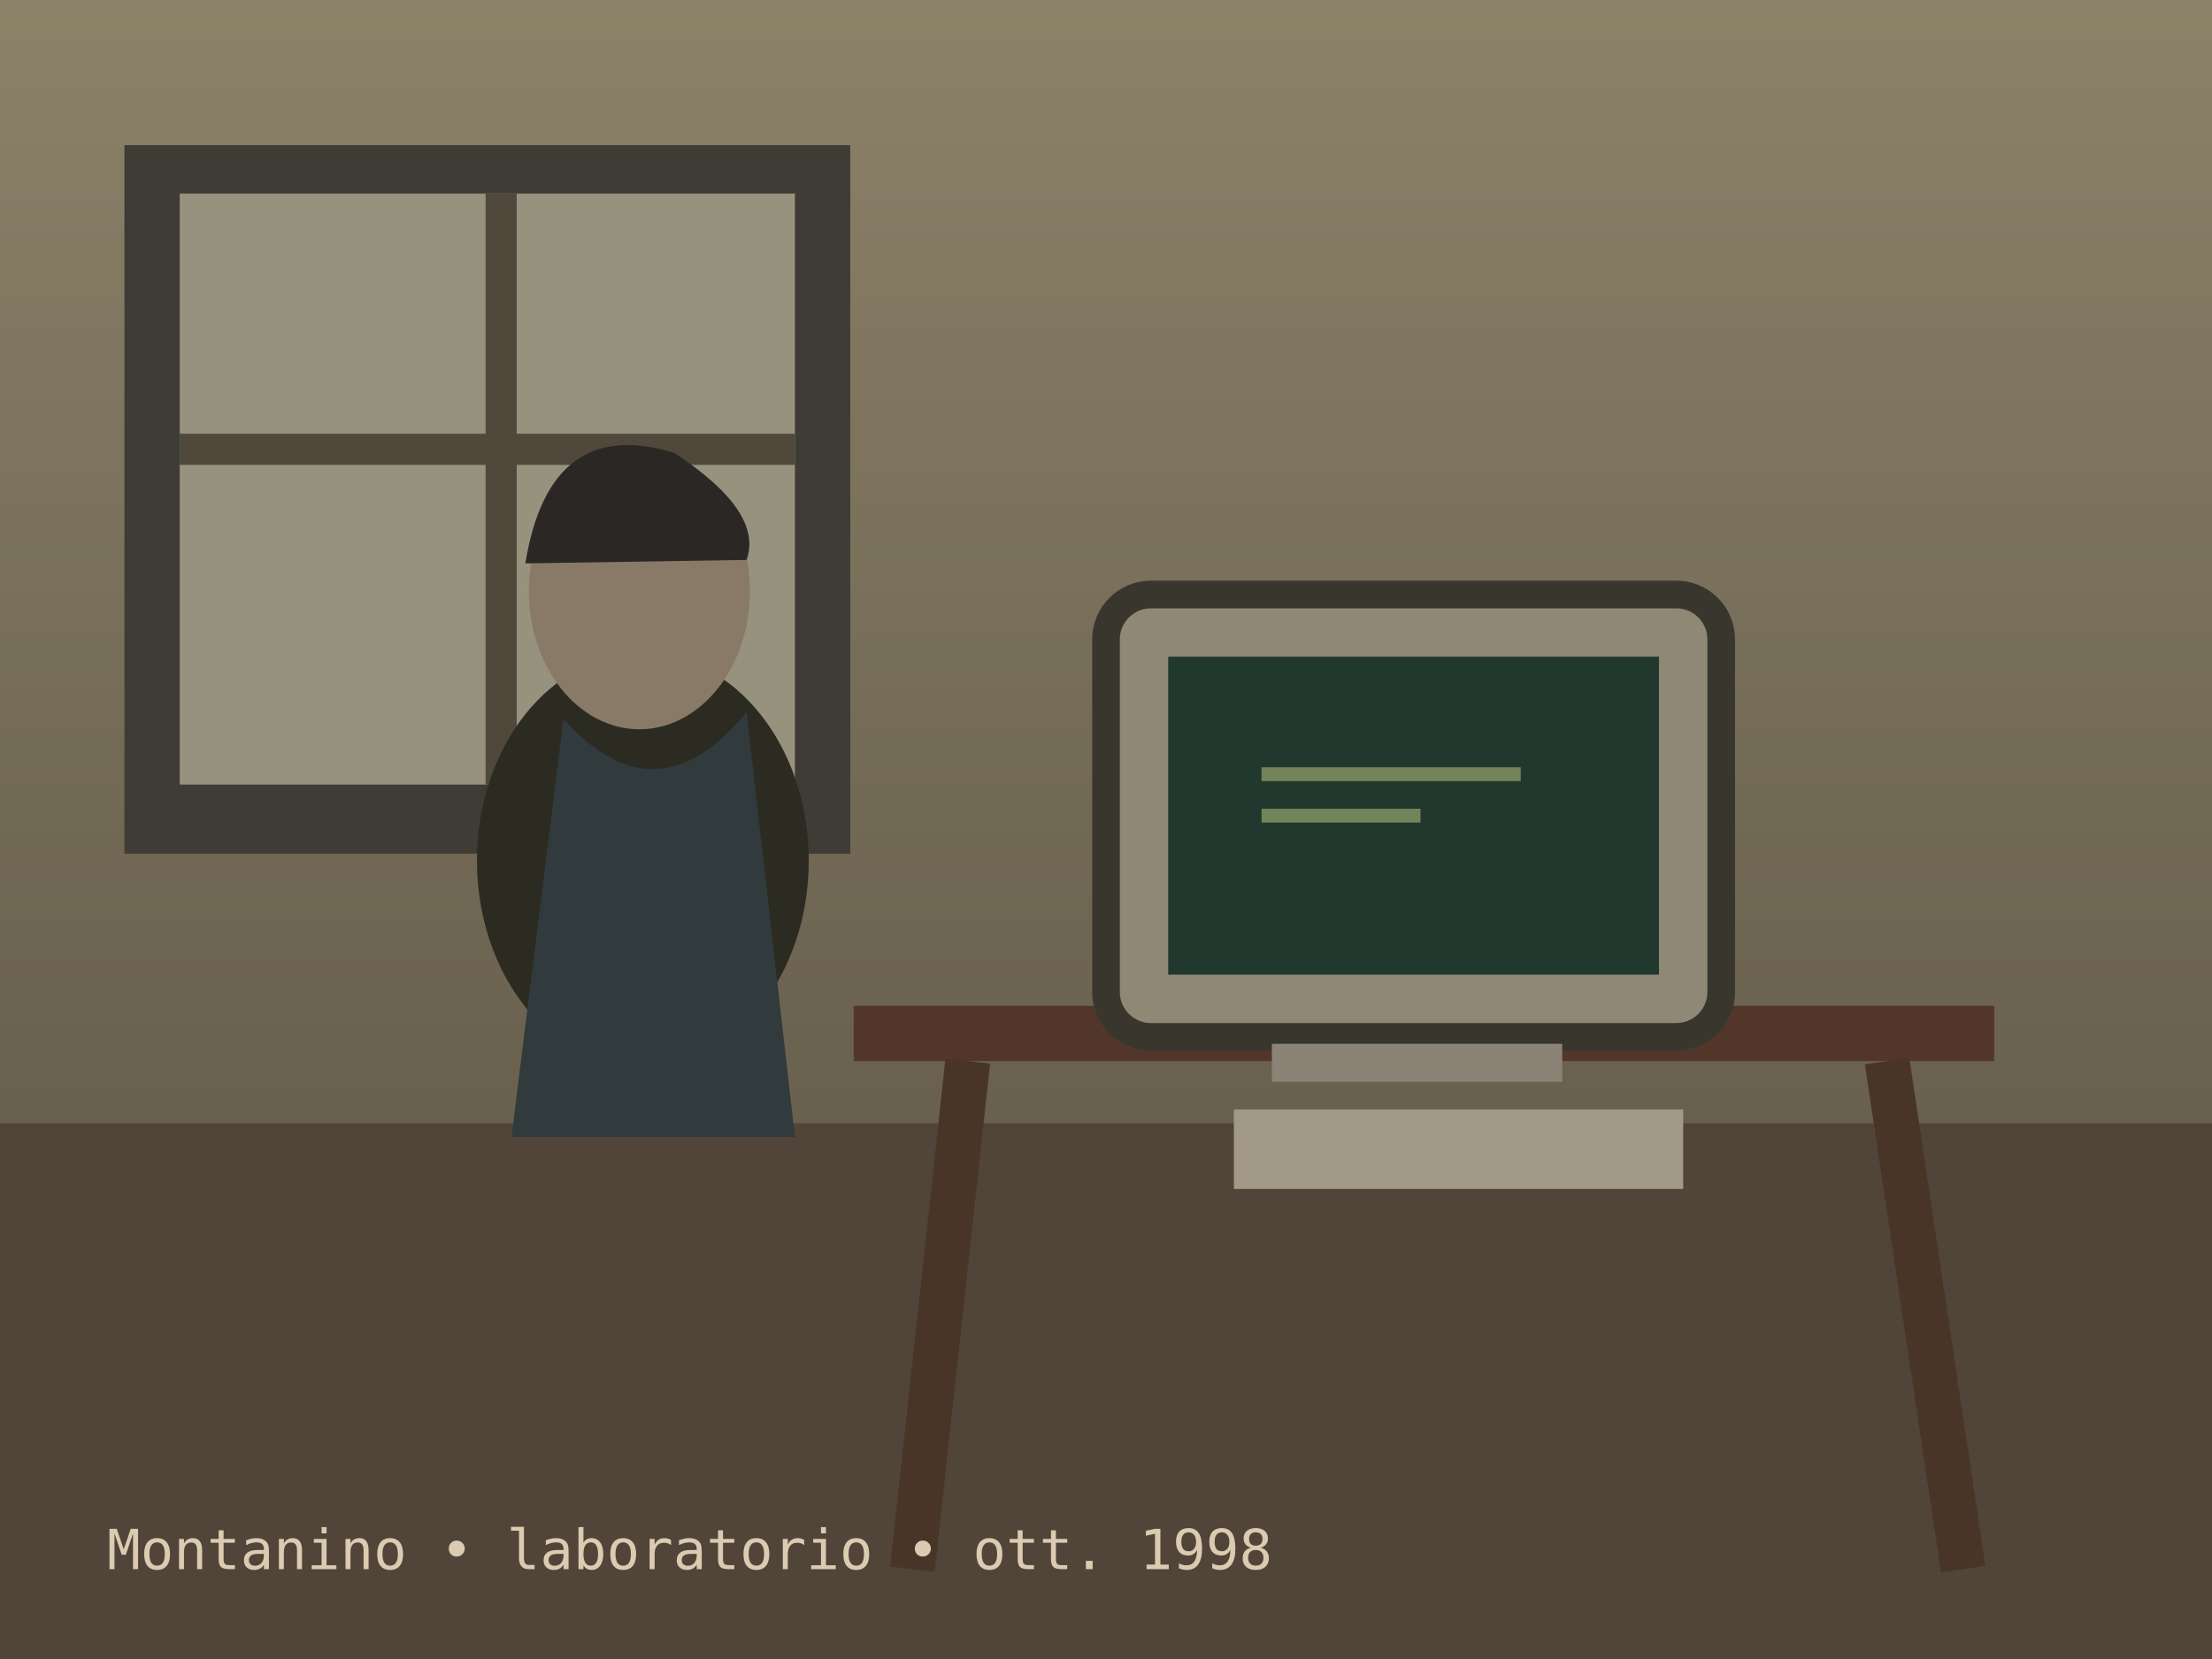
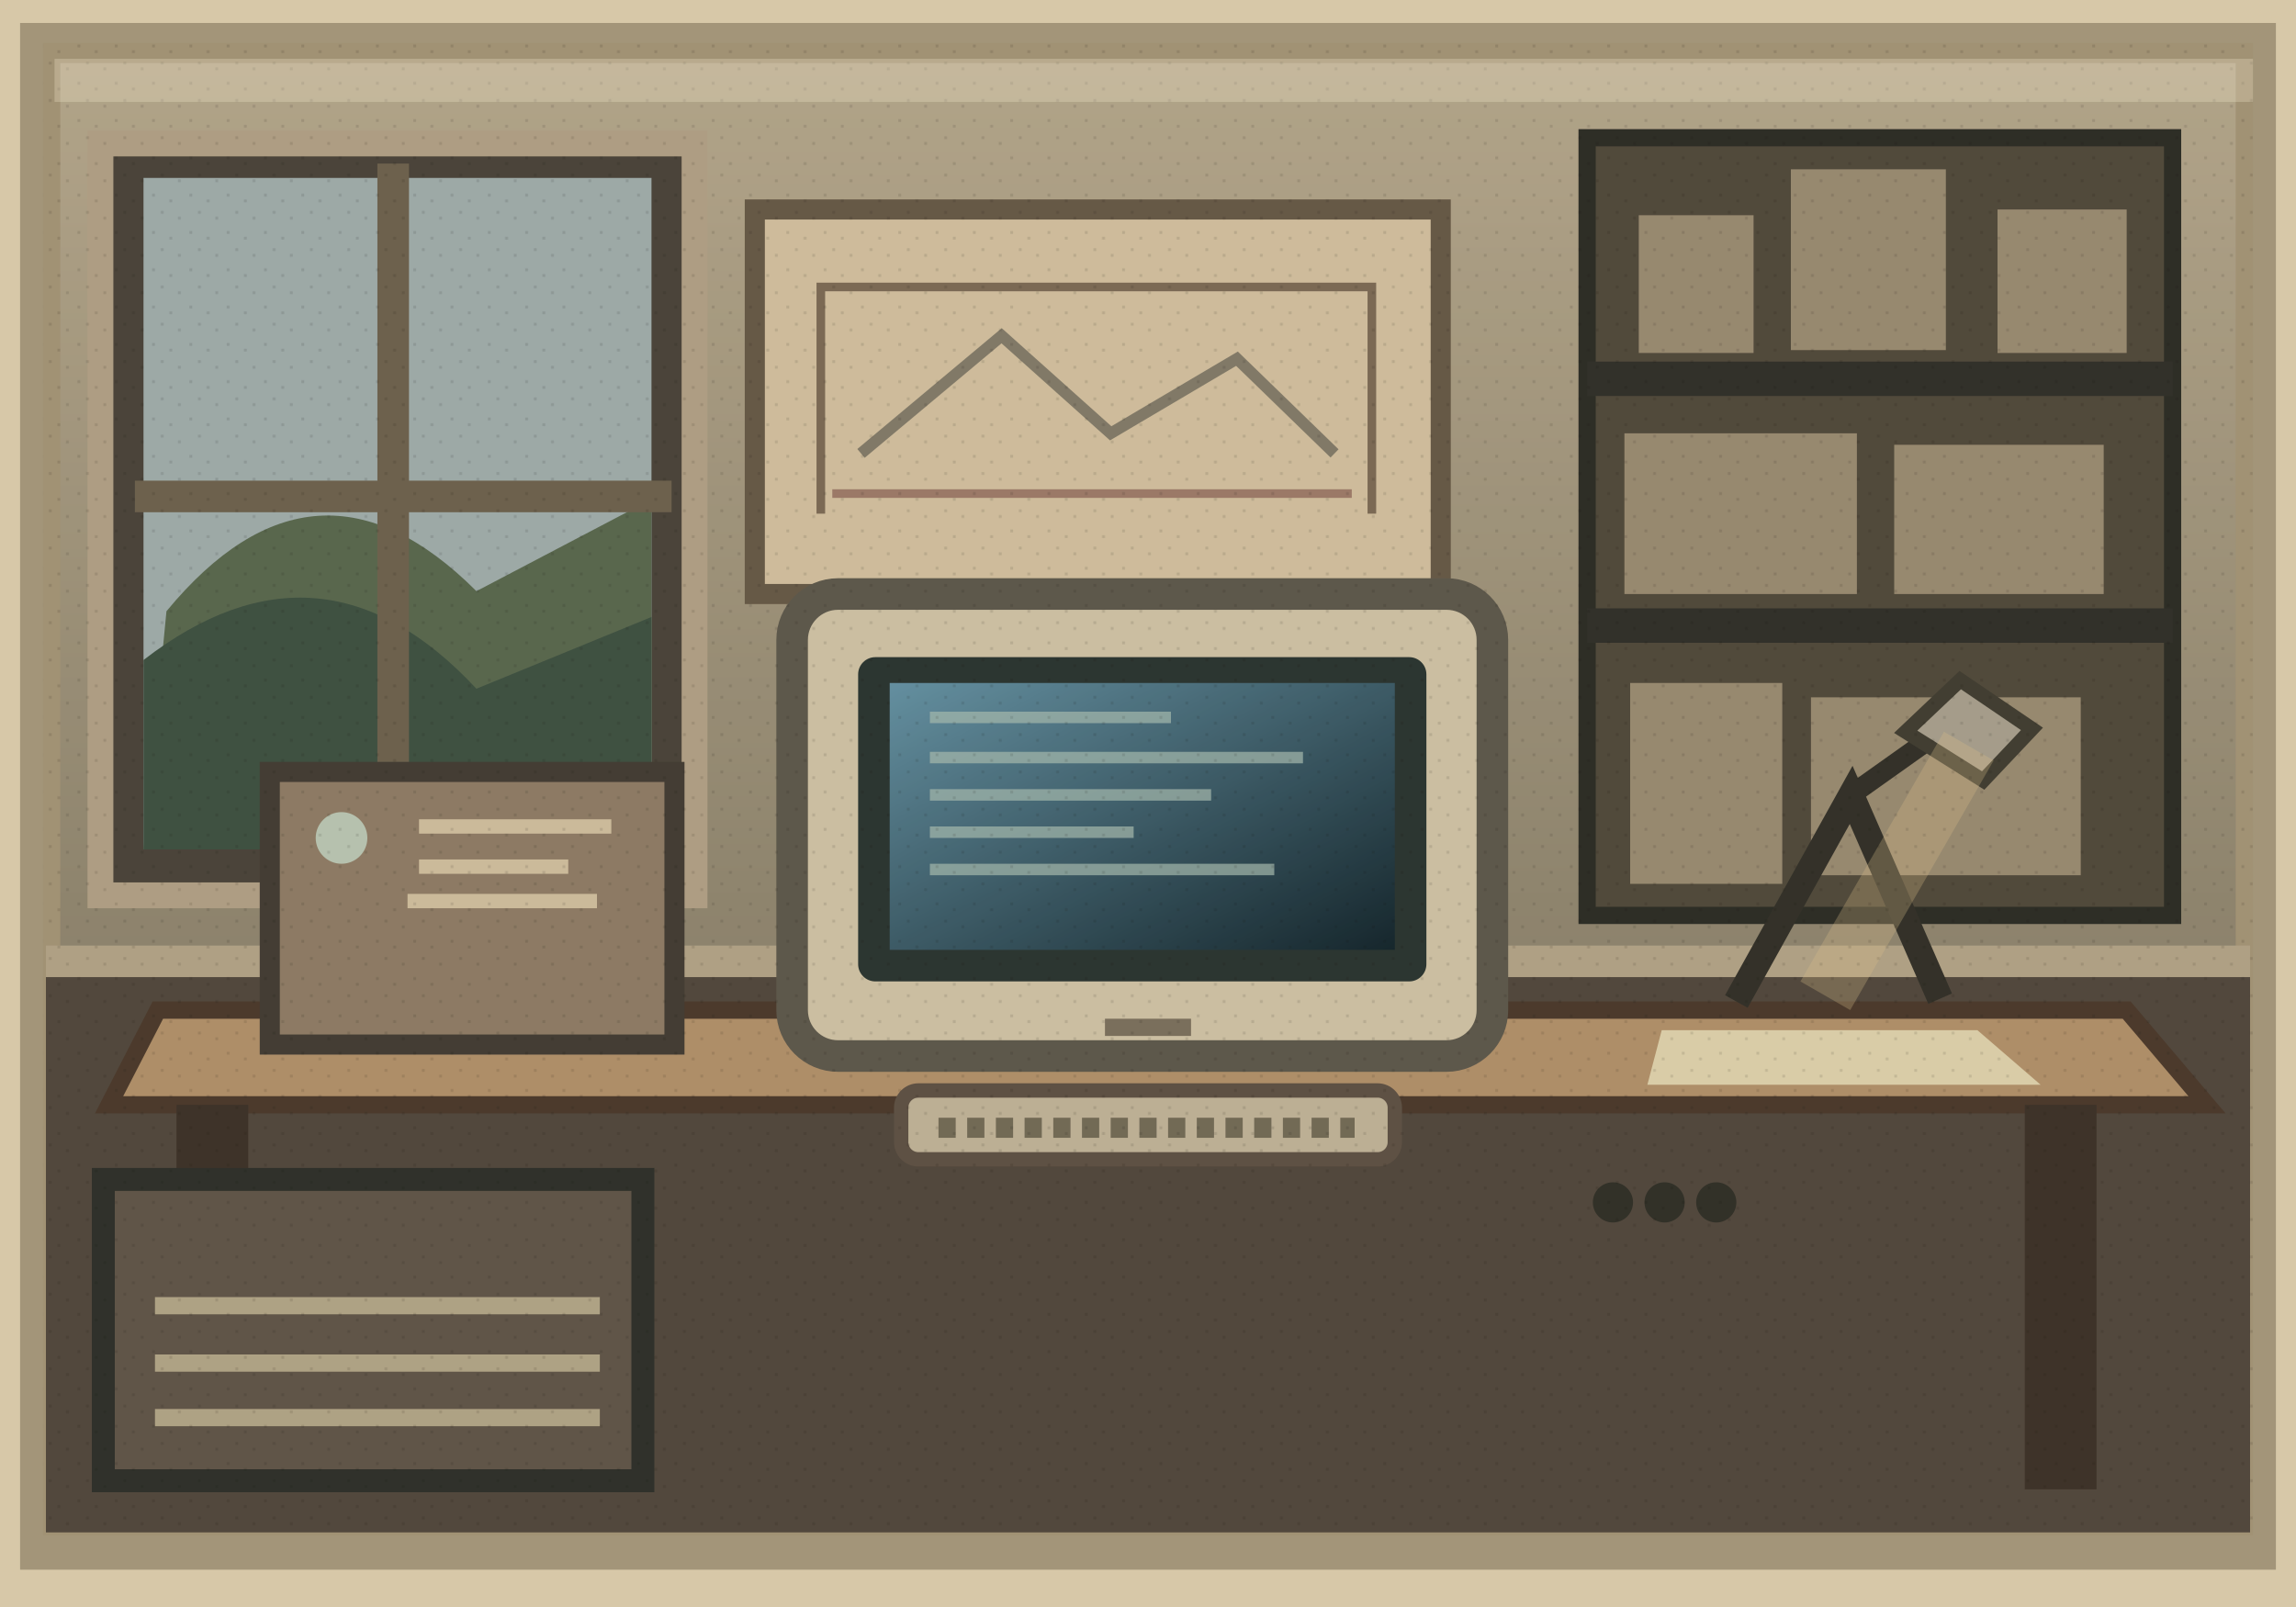
- <svg xmlns="http://www.w3.org/2000/svg" viewBox="0 0 640 480">
+ <svg xmlns="http://www.w3.org/2000/svg" viewBox="0 0 800 560" role="img" aria-label="Fotografia illustrata del laboratorio di Montanino nel 1998">
  <defs>
-     <filter id="grain">
-       <feTurbulence type="fractalNoise" baseFrequency=".58" numOctaves="3" seed="4" result="n" />
-       <feColorMatrix in="n" type="saturate" values="0" />
-       <feComponentTransfer>
-         <feFuncA type="linear" slope=".17" />
-       </feComponentTransfer>
-       <feBlend in="SourceGraphic" mode="multiply" />
-     </filter>
    <linearGradient id="wall" x2="0" y2="1">
-       <stop stop-color="#b8aa89" />
-       <stop offset="1" stop-color="#736956" />
+       <stop stop-color="#b6aa91" />
+       <stop offset="1" stop-color="#706b5b" />
    </linearGradient>
+     <linearGradient id="desk" x2="0" y2="1">
+       <stop stop-color="#96765c" />
+       <stop offset="1" stop-color="#4d342a" />
+     </linearGradient>
+     <linearGradient id="screen" x2="1" y2="1">
+       <stop stop-color="#5e92aa" />
+       <stop offset="1" stop-color="#071d29" />
+     </linearGradient>
+     <pattern id="noise" width="13" height="13" patternUnits="userSpaceOnUse">
+       <path d="M1 3h1M7 5h1M10 11h1M4 9h1" stroke="#000" opacity=".15" />
+     </pattern>
  </defs>
-   <rect width="640" height="480" fill="url(#wall)" />
-   <rect y="325" width="640" height="155" fill="#6b5a4b" />
-   <rect x="36" y="42" width="210" height="205" fill="#514f46" />
-   <rect x="52" y="56" width="178" height="171" fill="#c5c0a5" />
-   <path d="M145 56 V227 M52 130 H230" stroke="#685f4d" stroke-width="9" />
-   <rect x="247" y="291" width="330" height="16" fill="#6d4737" />
-   <path d="M280 307 L264 454 M546 307 L568 454" stroke="#604634" stroke-width="13" />
-   <rect x="320" y="172" width="178" height="128" rx="13" fill="#bbb39a" stroke="#4b473d" stroke-width="8" />
-   <rect x="338" y="190" width="142" height="92" fill="#2b493c" />
-   <path d="M365 224 h75 m-75 12 h46" stroke="#97ae78" stroke-width="4" />
-   <rect x="368" y="302" width="84" height="11" fill="#b7ad9b" />
-   <rect x="357" y="321" width="130" height="23" fill="#d5c9b0" />
-   <ellipse cx="186" cy="249" rx="48" ry="60" fill="#38382d" />
-   <ellipse cx="185" cy="171" rx="32" ry="40" fill="#b4a088" />
-   <path d="M152 163 Q159 120 195 131 Q221 148 216 162" fill="#38332f" />
-   <path d="M163 208 Q190 238 216 206 L230 329 L148 329Z" fill="#414c4f" />
-   <rect width="640" height="480" opacity=".24" filter="url(#grain)" />
-   <text x="31" y="454" font-family="monospace" font-size="16" fill="#dacbb1">Montanino • laboratorio • ott. 1998</text>
+   <rect width="800" height="560" fill="#d7c8a8" />
+   <rect x="14" y="15" width="772" height="525" fill="url(#wall)" stroke="#a39579" stroke-width="14" />
+   <path d="M16 340h768v194H16z" fill="#4a423b" />
+   <path d="M16 335h768" stroke="#b3a58b" stroke-width="11" />
+   <rect x="35" y="50" width="207" height="262" fill="#423e38" stroke="#b2a28a" stroke-width="9" />
+   <rect x="50" y="62" width="177" height="234" fill="#9eafb2" />
+   <path d="M58 213Q110 150 166 206L227 174v122H50z" fill="#52654e" />
+   <path d="M50 230Q112 182 166 240L227 215v81H50z" fill="#354c40" />
+   <path d="M137 57v249M47 173h187" stroke="#685e4d" stroke-width="11" />
+   <rect x="263" y="73" width="239" height="134" fill="#d5c4a5" stroke="#615546" stroke-width="7" />
+   <path d="M286 179V100h192v79" fill="none" stroke="#786755" stroke-width="3" />
+   <path d="M300 158l49-41 38 34 44-26 34 33" fill="none" stroke="#7f796b" stroke-width="4" />
+   <path d="M290 172h181" stroke="#9c796b" stroke-width="3" />
+   <rect x="553" y="48" width="204" height="271" fill="#494439" stroke="#222522" stroke-width="6" />
+   <path d="M553 132h204M553 218h204" stroke="#262826" stroke-width="12" />
+   <g fill="#988b74">
+     <rect x="571" y="75" width="40" height="48" />
+     <rect x="624" y="59" width="54" height="63" />
+     <rect x="696" y="73" width="45" height="50" />
+     <rect x="566" y="151" width="81" height="56" />
+     <rect x="660" y="155" width="73" height="52" />
+     <rect x="568" y="238" width="53" height="70" />
+     <rect x="631" y="243" width="94" height="62" />
+   </g>
+   <path d="M55 352h686l28 33H38z" fill="#b2916c" stroke="#433329" stroke-width="6" />
+   <path d="M74 385v135M718 385v134" stroke="#342b25" stroke-width="25" />
+   <rect x="276" y="207" width="244" height="161" rx="16" fill="#d2c7ac" stroke="#57544b" stroke-width="11" />
+   <rect x="299" y="229" width="198" height="113" rx="6" fill="#202e2e" />
+   <rect x="310" y="238" width="176" height="93" fill="url(#screen)" />
+   <path d="M324 250h84m-84 14h130m-130 13h98m-98 13h71m-71 13h120" stroke="#a7c0b8" stroke-width="4" opacity=".7" />
+   <path d="M385 358h30" stroke="#776e5e" stroke-width="6" />
+   <rect x="314" y="380" width="172" height="24" rx="6" fill="#c1b69d" stroke="#584c43" stroke-width="5" />
+   <path d="M327 393h145" stroke="#6e6857" stroke-dasharray="6 4" stroke-width="7" />
+   <rect x="94" y="269" width="141" height="95" fill="#8c7b67" stroke="#3a3631" stroke-width="7" />
+   <circle cx="119" cy="292" r="9" fill="#bacaba" />
+   <path d="M146 288h67m-67 14h52m-56 12h66" stroke="#d2c2a4" stroke-width="5" />
+   <path d="M579 359h110l22 19H574z" fill="#e2d7b3" />
+   <path d="M605 349l40-72 31 71" fill="none" stroke="#282925" stroke-width="9" />
+   <path d="M645 277l38-27" stroke="#282925" stroke-width="7" />
+   <path d="M683 237l25 17-17 18-27-17z" fill="#a7a192" stroke="#38372f" stroke-width="5" />
+   <path d="M686 260l-50 87" stroke="#e1c78f" opacity=".28" stroke-width="20" />
+   <rect x="36" y="411" width="188" height="105" fill="#5a5148" stroke="#242927" stroke-width="8" />
+   <path d="M54 455h155M54 475h155M54 494h155" stroke="#b2a78b" stroke-width="6" />
+   <g fill="#262824">
+     <circle cx="562" cy="419" r="7" />
+     <circle cx="580" cy="419" r="7" />
+     <circle cx="598" cy="419" r="7" />
+   </g>
+   <rect x="15" y="15" width="770" height="520" fill="url(#noise)" opacity=".7" />
+   <rect x="15" y="15" width="770" height="520" fill="#90794c" opacity=".11" />
+   <path d="M19 28h766" stroke="#fff5d7" opacity=".25" stroke-width="15" />
</svg>
